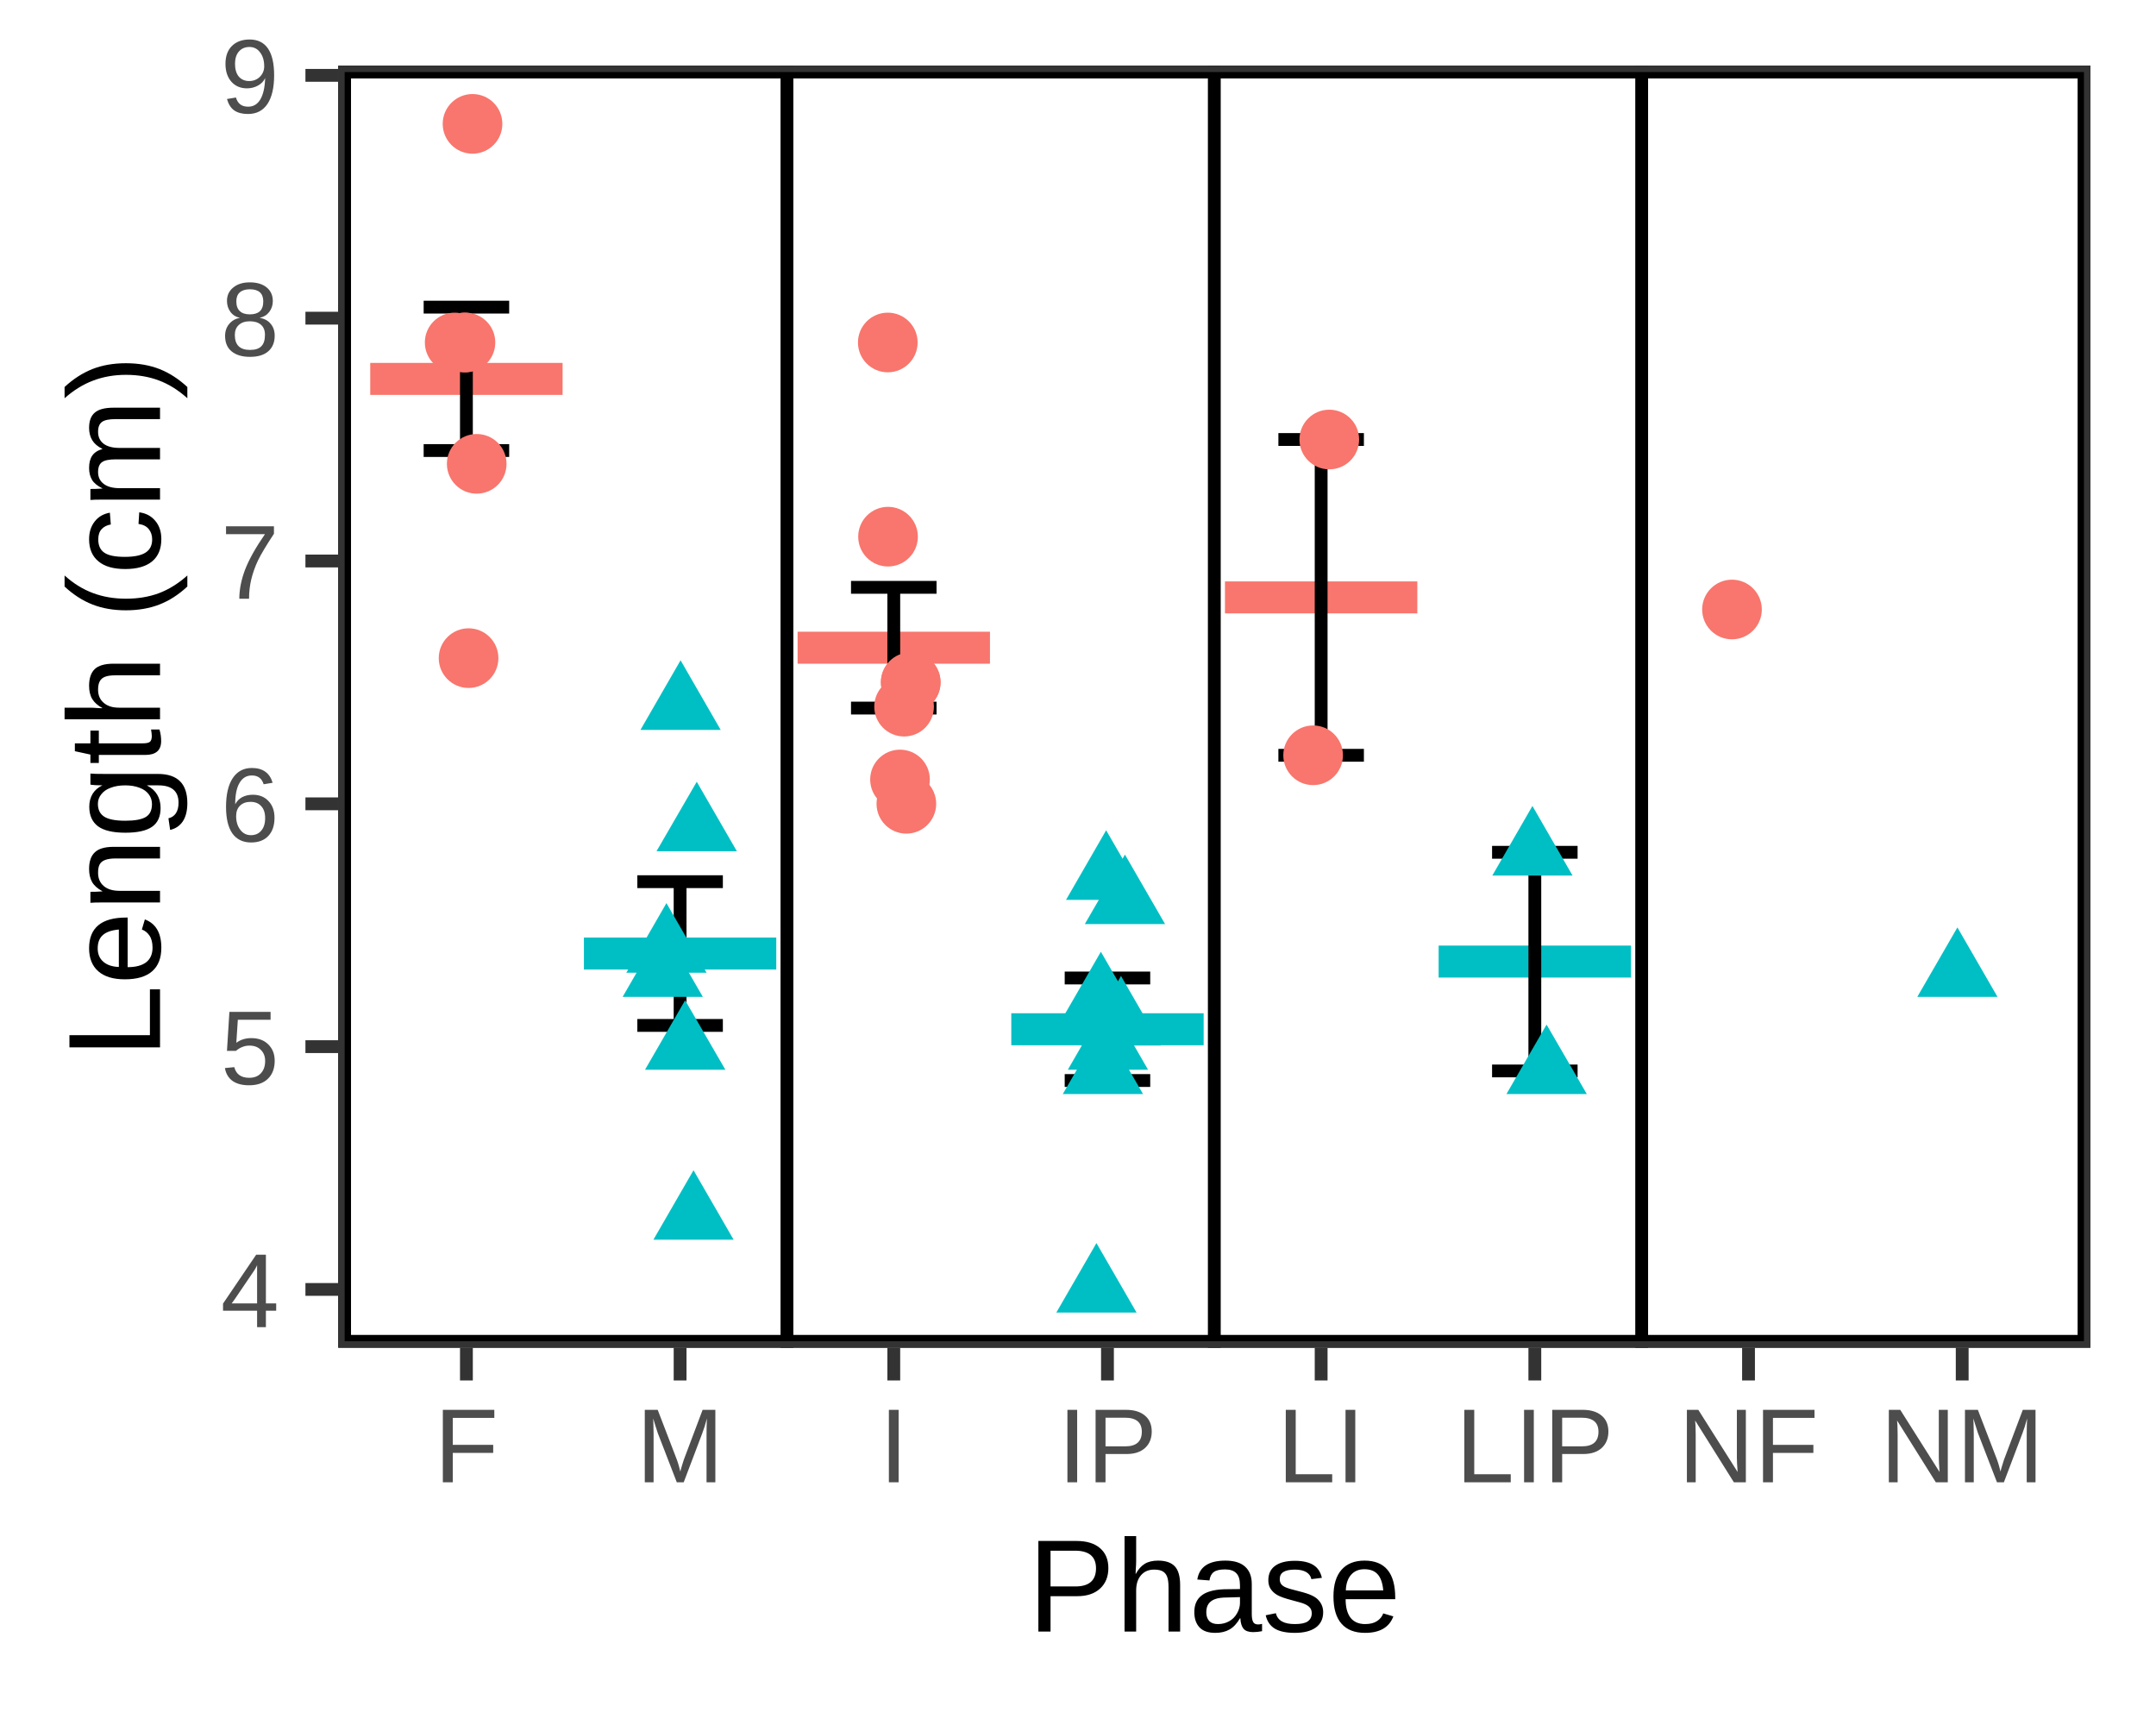
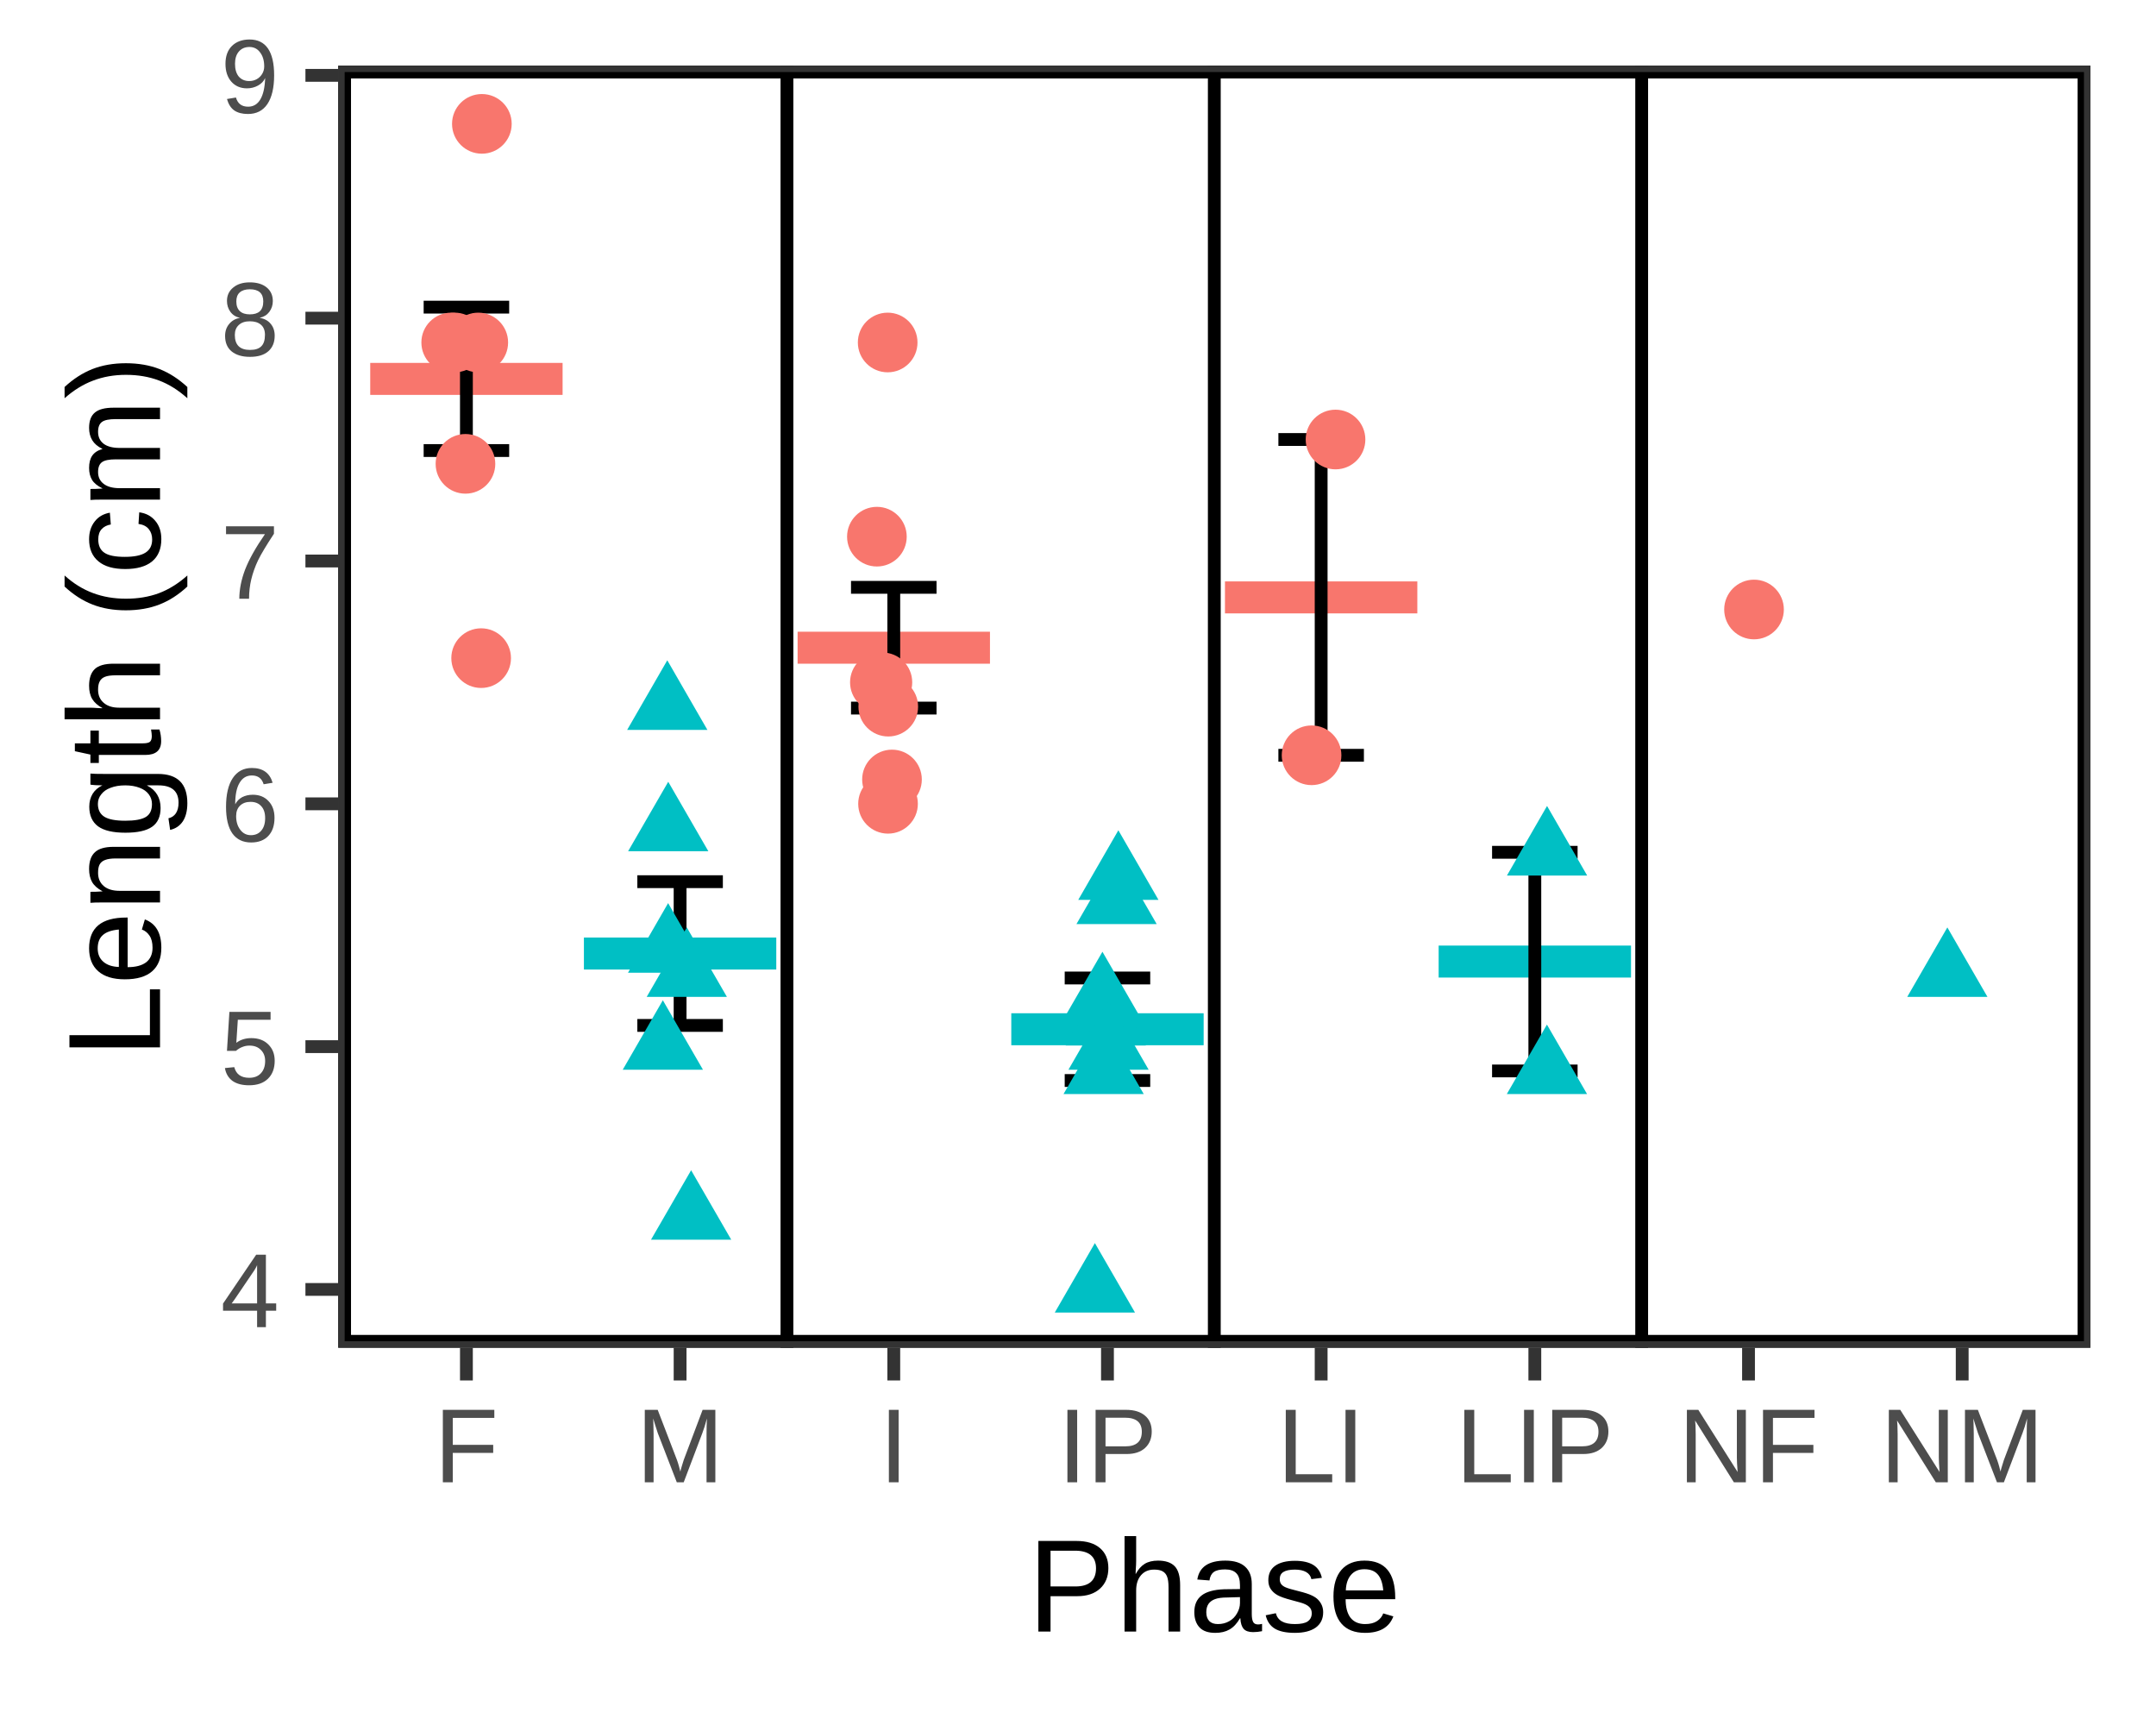
<svg xmlns="http://www.w3.org/2000/svg" width="180.00pt" height="144.00pt" viewBox="0 0 180.00 144.00">
  <g class="svglite">
    <defs>
      <style type="text/css">
    .svglite line, .svglite polyline, .svglite polygon, .svglite path, .svglite rect, .svglite circle {
      fill: none;
      stroke: #000000;
      stroke-linecap: round;
      stroke-linejoin: round;
      stroke-miterlimit: 10.00;
    }
    .svglite text {
      white-space: pre;
    }
    .svglite g.glyphgroup path {
      fill: inherit;
      stroke: none;
    }
  </style>
    </defs>
    <rect width="100%" height="100%" style="stroke: none; fill: #FFFFFF;" />
    <defs>
      <clipPath id="cpMC4wMHwxODAuMDB8MC4wMHwxNDQuMDA=">
        <rect x="0.00" y="0.00" width="180.00" height="144.00" />
      </clipPath>
    </defs>
    <g clip-path="url(#cpMC4wMHwxODAuMDB8MC4wMHwxNDQuMDA=)">
      <rect x="0.00" y="0.00" width="180.00" height="144.00" style="stroke-width: 1.07; stroke: #FFFFFF; fill: #FFFFFF;" />
    </g>
    <defs>
      <clipPath id="cpMjguMjR8MTc0LjUyfDUuNDh8MTEyLjUw">
        <rect x="28.24" y="5.48" width="146.28" height="107.02" />
      </clipPath>
    </defs>
    <g clip-path="url(#cpMjguMjR8MTc0LjUyfDUuNDh8MTEyLjUw)">
      <rect x="28.24" y="5.48" width="146.28" height="107.02" style="stroke-width: 2.13; fill: #FFFFFF;" />
      <line x1="30.91" y1="31.63" x2="46.97" y2="31.63" style="stroke-width: 2.67; stroke: #F8766D; stroke-linecap: butt; stroke-linejoin: miter;" />
      <line x1="48.75" y1="79.60" x2="64.81" y2="79.60" style="stroke-width: 2.67; stroke: #00BFC4; stroke-linecap: butt; stroke-linejoin: miter;" />
      <line x1="66.59" y1="54.07" x2="82.65" y2="54.07" style="stroke-width: 2.67; stroke: #F8766D; stroke-linecap: butt; stroke-linejoin: miter;" />
      <line x1="84.43" y1="85.92" x2="100.49" y2="85.92" style="stroke-width: 2.67; stroke: #00BFC4; stroke-linecap: butt; stroke-linejoin: miter;" />
      <line x1="102.27" y1="49.87" x2="118.33" y2="49.87" style="stroke-width: 2.67; stroke: #F8766D; stroke-linecap: butt; stroke-linejoin: miter;" />
      <line x1="120.11" y1="80.27" x2="136.17" y2="80.27" style="stroke-width: 2.67; stroke: #00BFC4; stroke-linecap: butt; stroke-linejoin: miter;" />
      <polyline points="35.37,25.64 42.51,25.64 " style="stroke-width: 1.07; stroke-linecap: butt;" />
      <polyline points="38.94,25.64 38.94,37.61 " style="stroke-width: 1.07; stroke-linecap: butt;" />
      <polyline points="35.37,37.61 42.51,37.61 " style="stroke-width: 1.07; stroke-linecap: butt;" />
      <polyline points="53.21,73.60 60.35,73.60 " style="stroke-width: 1.07; stroke-linecap: butt;" />
      <polyline points="56.78,73.60 56.78,85.60 " style="stroke-width: 1.07; stroke-linecap: butt;" />
      <polyline points="53.21,85.60 60.35,85.60 " style="stroke-width: 1.07; stroke-linecap: butt;" />
      <polyline points="71.05,49.03 78.19,49.03 " style="stroke-width: 1.07; stroke-linecap: butt;" />
      <polyline points="74.62,49.03 74.62,59.11 " style="stroke-width: 1.07; stroke-linecap: butt;" />
      <polyline points="71.05,59.11 78.19,59.11 " style="stroke-width: 1.07; stroke-linecap: butt;" />
      <polyline points="88.89,81.64 96.03,81.64 " style="stroke-width: 1.07; stroke-linecap: butt;" />
      <polyline points="92.46,81.64 92.46,90.20 " style="stroke-width: 1.07; stroke-linecap: butt;" />
      <polyline points="88.89,90.20 96.03,90.20 " style="stroke-width: 1.07; stroke-linecap: butt;" />
      <polyline points="106.73,36.69 113.87,36.69 " style="stroke-width: 1.07; stroke-linecap: butt;" />
      <polyline points="110.30,36.69 110.30,63.05 " style="stroke-width: 1.07; stroke-linecap: butt;" />
      <polyline points="106.73,63.05 113.87,63.05 " style="stroke-width: 1.07; stroke-linecap: butt;" />
      <polyline points="124.57,71.15 131.71,71.15 " style="stroke-width: 1.07; stroke-linecap: butt;" />
      <polyline points="128.14,71.15 128.14,89.40 " style="stroke-width: 1.07; stroke-linecap: butt;" />
      <polyline points="124.57,89.40 131.71,89.40 " style="stroke-width: 1.07; stroke-linecap: butt;" />
-       <circle cx="109.63" cy="63.05" r="2.49" style="stroke-width: 0.71; stroke: none; fill: #F8766D;" />
-       <polygon points="129.12,85.53 132.48,91.33 125.77,91.33 " style="stroke-width: 0.71; stroke: none; fill: #00BFC4;" />
-       <circle cx="76.03" cy="56.96" r="2.49" style="stroke-width: 0.71; stroke: none; fill: #F8766D;" />
-       <polygon points="91.91,79.45 95.26,85.25 88.56,85.25 " style="stroke-width: 0.71; stroke: none; fill: #00BFC4;" />
-       <circle cx="76.04" cy="56.96" r="2.49" style="stroke-width: 0.71; stroke: none; fill: #F8766D;" />
-       <polygon points="92.08,85.53 95.43,91.33 88.73,91.33 " style="stroke-width: 0.71; stroke: none; fill: #00BFC4;" />
-       <circle cx="38.77" cy="28.59" r="2.49" style="stroke-width: 0.71; stroke: none; fill: #F8766D;" />
-       <polygon points="57.20,83.50 60.56,89.30 53.85,89.30 " style="stroke-width: 0.71; stroke: none; fill: #00BFC4;" />
+       <circle cx="109.50" cy="63.05" r="2.49" style="stroke-width: 0.71; stroke: none; fill: #F8766D;" />
+       <polygon points="129.15,85.53 132.50,91.33 125.80,91.33 " style="stroke-width: 0.71; stroke: none; fill: #00BFC4;" />
+       <circle cx="73.46" cy="56.96" r="2.49" style="stroke-width: 0.71; stroke: none; fill: #F8766D;" />
+       <polygon points="92.04,79.45 95.39,85.25 88.69,85.25 " style="stroke-width: 0.71; stroke: none; fill: #00BFC4;" />
+       <circle cx="73.67" cy="56.96" r="2.49" style="stroke-width: 0.71; stroke: none; fill: #F8766D;" />
+       <polygon points="92.14,85.53 95.49,91.33 88.79,91.33 " style="stroke-width: 0.71; stroke: none; fill: #00BFC4;" />
+       <circle cx="39.93" cy="28.59" r="2.49" style="stroke-width: 0.71; stroke: none; fill: #F8766D;" />
+       <polygon points="55.34,83.50 58.69,89.30 51.99,89.30 " style="stroke-width: 0.71; stroke: none; fill: #00BFC4;" />
      <circle cx="37.96" cy="28.59" r="2.49" style="stroke-width: 0.71; stroke: none; fill: #F8766D;" />
-       <polygon points="56.82,55.12 60.17,60.93 53.47,60.93 " style="stroke-width: 0.71; stroke: none; fill: #00BFC4;" />
-       <circle cx="39.80" cy="38.72" r="2.49" style="stroke-width: 0.71; stroke: none; fill: #F8766D;" />
-       <polygon points="55.33,77.42 58.68,83.22 51.98,83.22 " style="stroke-width: 0.71; stroke: none; fill: #00BFC4;" />
-       <circle cx="39.45" cy="10.34" r="2.49" style="stroke-width: 0.71; stroke: none; fill: #F8766D;" />
-       <polygon points="58.17,65.26 61.52,71.06 54.81,71.06 " style="stroke-width: 0.71; stroke: none; fill: #00BFC4;" />
-       <circle cx="38.86" cy="28.59" r="2.49" style="stroke-width: 0.71; stroke: none; fill: #F8766D;" />
-       <polygon points="55.64,75.39 58.99,81.20 52.29,81.20 " style="stroke-width: 0.71; stroke: none; fill: #00BFC4;" />
-       <circle cx="74.14" cy="44.80" r="2.49" style="stroke-width: 0.71; stroke: none; fill: #F8766D;" />
-       <polygon points="92.35,69.31 95.71,75.12 89.00,75.12 " style="stroke-width: 0.71; stroke: none; fill: #00BFC4;" />
-       <circle cx="39.12" cy="54.94" r="2.49" style="stroke-width: 0.71; stroke: none; fill: #F8766D;" />
-       <polygon points="57.90,97.69 61.25,103.49 54.55,103.49 " style="stroke-width: 0.71; stroke: none; fill: #00BFC4;" />
-       <circle cx="110.98" cy="36.69" r="2.49" style="stroke-width: 0.71; stroke: none; fill: #F8766D;" />
-       <polygon points="127.94,67.28 131.29,73.09 124.59,73.09 " style="stroke-width: 0.71; stroke: none; fill: #00BFC4;" />
-       <circle cx="75.48" cy="58.99" r="2.49" style="stroke-width: 0.71; stroke: none; fill: #F8766D;" />
-       <polygon points="93.59,81.47 96.94,87.28 90.24,87.28 " style="stroke-width: 0.71; stroke: none; fill: #00BFC4;" />
-       <circle cx="75.67" cy="67.10" r="2.49" style="stroke-width: 0.71; stroke: none; fill: #F8766D;" />
-       <polygon points="91.54,103.77 94.89,109.57 88.19,109.57 " style="stroke-width: 0.71; stroke: none; fill: #00BFC4;" />
-       <circle cx="144.60" cy="50.88" r="2.49" style="stroke-width: 0.71; stroke: none; fill: #F8766D;" />
-       <polygon points="163.42,77.42 166.77,83.22 160.07,83.22 " style="stroke-width: 0.71; stroke: none; fill: #00BFC4;" />
-       <circle cx="75.14" cy="65.07" r="2.49" style="stroke-width: 0.71; stroke: none; fill: #F8766D;" />
-       <polygon points="92.50,83.50 95.85,89.30 89.15,89.30 " style="stroke-width: 0.71; stroke: none; fill: #00BFC4;" />
-       <circle cx="74.12" cy="28.59" r="2.49" style="stroke-width: 0.71; stroke: none; fill: #F8766D;" />
-       <polygon points="93.92,71.34 97.27,77.14 90.57,77.14 " style="stroke-width: 0.71; stroke: none; fill: #00BFC4;" />
+       <polygon points="55.71,55.12 59.06,60.93 52.36,60.93 " style="stroke-width: 0.71; stroke: none; fill: #00BFC4;" />
+       <circle cx="38.86" cy="38.72" r="2.49" style="stroke-width: 0.71; stroke: none; fill: #F8766D;" />
+       <polygon points="57.34,77.42 60.69,83.22 53.99,83.22 " style="stroke-width: 0.71; stroke: none; fill: #00BFC4;" />
+       <circle cx="40.23" cy="10.34" r="2.49" style="stroke-width: 0.71; stroke: none; fill: #F8766D;" />
+       <polygon points="55.79,65.26 59.14,71.06 52.44,71.06 " style="stroke-width: 0.71; stroke: none; fill: #00BFC4;" />
+       <circle cx="37.67" cy="28.59" r="2.49" style="stroke-width: 0.71; stroke: none; fill: #F8766D;" />
+       <polygon points="55.78,75.39 59.13,81.20 52.43,81.20 " style="stroke-width: 0.71; stroke: none; fill: #00BFC4;" />
+       <circle cx="73.21" cy="44.80" r="2.49" style="stroke-width: 0.71; stroke: none; fill: #F8766D;" />
+       <polygon points="93.37,69.31 96.72,75.12 90.02,75.12 " style="stroke-width: 0.71; stroke: none; fill: #00BFC4;" />
+       <circle cx="40.17" cy="54.94" r="2.49" style="stroke-width: 0.71; stroke: none; fill: #F8766D;" />
+       <polygon points="57.70,97.69 61.05,103.49 54.35,103.49 " style="stroke-width: 0.71; stroke: none; fill: #00BFC4;" />
+       <circle cx="111.50" cy="36.69" r="2.49" style="stroke-width: 0.71; stroke: none; fill: #F8766D;" />
+       <polygon points="129.16,67.28 132.51,73.09 125.81,73.09 " style="stroke-width: 0.71; stroke: none; fill: #00BFC4;" />
+       <circle cx="74.16" cy="58.99" r="2.49" style="stroke-width: 0.71; stroke: none; fill: #F8766D;" />
+       <polygon points="92.32,81.47 95.67,87.28 88.97,87.28 " style="stroke-width: 0.71; stroke: none; fill: #00BFC4;" />
+       <circle cx="74.14" cy="67.10" r="2.49" style="stroke-width: 0.71; stroke: none; fill: #F8766D;" />
+       <polygon points="91.41,103.77 94.76,109.57 88.06,109.57 " style="stroke-width: 0.71; stroke: none; fill: #00BFC4;" />
+       <circle cx="146.44" cy="50.88" r="2.49" style="stroke-width: 0.71; stroke: none; fill: #F8766D;" />
+       <polygon points="162.58,77.42 165.93,83.22 159.23,83.22 " style="stroke-width: 0.71; stroke: none; fill: #00BFC4;" />
+       <circle cx="74.47" cy="65.07" r="2.49" style="stroke-width: 0.71; stroke: none; fill: #F8766D;" />
+       <polygon points="92.55,83.50 95.90,89.30 89.20,89.30 " style="stroke-width: 0.71; stroke: none; fill: #00BFC4;" />
+       <circle cx="74.11" cy="28.59" r="2.49" style="stroke-width: 0.71; stroke: none; fill: #F8766D;" />
+       <polygon points="93.22,71.34 96.57,77.14 89.87,77.14 " style="stroke-width: 0.71; stroke: none; fill: #00BFC4;" />
      <line x1="65.70" y1="112.50" x2="65.70" y2="5.48" style="stroke-width: 1.07; stroke-linecap: butt;" />
      <line x1="101.38" y1="112.50" x2="101.38" y2="5.48" style="stroke-width: 1.07; stroke-linecap: butt;" />
      <line x1="137.06" y1="112.50" x2="137.06" y2="5.48" style="stroke-width: 1.07; stroke-linecap: butt;" />
      <rect x="28.24" y="5.48" width="146.28" height="107.02" style="stroke-width: 1.07; stroke: #333333;" />
    </g>
    <g clip-path="url(#cpMC4wMHwxODAuMDB8MC4wMHwxNDQuMDA=)">
      <text x="23.31" y="110.79" text-anchor="end" style="font-size: 8.80px;fill: #4D4D4D; font-family: &quot;Arial&quot;;" textLength="4.89px" lengthAdjust="spacingAndGlyphs">4</text>
      <text x="23.31" y="90.52" text-anchor="end" style="font-size: 8.80px;fill: #4D4D4D; font-family: &quot;Arial&quot;;" textLength="4.89px" lengthAdjust="spacingAndGlyphs">5</text>
      <text x="23.31" y="70.25" text-anchor="end" style="font-size: 8.80px;fill: #4D4D4D; font-family: &quot;Arial&quot;;" textLength="4.89px" lengthAdjust="spacingAndGlyphs">6</text>
      <text x="23.31" y="49.98" text-anchor="end" style="font-size: 8.80px;fill: #4D4D4D; font-family: &quot;Arial&quot;;" textLength="4.89px" lengthAdjust="spacingAndGlyphs">7</text>
      <text x="23.31" y="29.71" text-anchor="end" style="font-size: 8.80px;fill: #4D4D4D; font-family: &quot;Arial&quot;;" textLength="4.89px" lengthAdjust="spacingAndGlyphs">8</text>
      <text x="23.31" y="9.44" text-anchor="end" style="font-size: 8.80px;fill: #4D4D4D; font-family: &quot;Arial&quot;;" textLength="4.89px" lengthAdjust="spacingAndGlyphs">9</text>
      <polyline points="25.50,107.64 28.24,107.64 " style="stroke-width: 1.07; stroke: #333333; stroke-linecap: butt;" />
      <polyline points="25.50,87.37 28.24,87.37 " style="stroke-width: 1.07; stroke: #333333; stroke-linecap: butt;" />
      <polyline points="25.50,67.10 28.24,67.10 " style="stroke-width: 1.07; stroke: #333333; stroke-linecap: butt;" />
      <polyline points="25.50,46.83 28.24,46.83 " style="stroke-width: 1.07; stroke: #333333; stroke-linecap: butt;" />
      <polyline points="25.50,26.56 28.24,26.56 " style="stroke-width: 1.07; stroke: #333333; stroke-linecap: butt;" />
      <polyline points="25.50,6.29 28.24,6.29 " style="stroke-width: 1.07; stroke: #333333; stroke-linecap: butt;" />
      <polyline points="38.94,115.24 38.94,112.50 " style="stroke-width: 1.07; stroke: #333333; stroke-linecap: butt;" />
      <polyline points="56.78,115.24 56.78,112.50 " style="stroke-width: 1.07; stroke: #333333; stroke-linecap: butt;" />
      <polyline points="74.62,115.24 74.62,112.50 " style="stroke-width: 1.07; stroke: #333333; stroke-linecap: butt;" />
      <polyline points="92.46,115.24 92.46,112.50 " style="stroke-width: 1.07; stroke: #333333; stroke-linecap: butt;" />
      <polyline points="110.30,115.24 110.30,112.50 " style="stroke-width: 1.07; stroke: #333333; stroke-linecap: butt;" />
      <polyline points="128.14,115.24 128.14,112.50 " style="stroke-width: 1.07; stroke: #333333; stroke-linecap: butt;" />
      <polyline points="145.98,115.24 145.98,112.50 " style="stroke-width: 1.07; stroke: #333333; stroke-linecap: butt;" />
      <polyline points="163.82,115.24 163.82,112.50 " style="stroke-width: 1.07; stroke: #333333; stroke-linecap: butt;" />
      <text x="38.94" y="123.74" text-anchor="middle" style="font-size: 8.80px;fill: #4D4D4D; font-family: &quot;Arial&quot;;" textLength="5.38px" lengthAdjust="spacingAndGlyphs">F</text>
      <text x="56.78" y="123.74" text-anchor="middle" style="font-size: 8.80px;fill: #4D4D4D; font-family: &quot;Arial&quot;;" textLength="7.33px" lengthAdjust="spacingAndGlyphs">M</text>
      <text x="74.62" y="123.74" text-anchor="middle" style="font-size: 8.80px;fill: #4D4D4D; font-family: &quot;Arial&quot;;" textLength="2.44px" lengthAdjust="spacingAndGlyphs">I</text>
      <text x="92.46" y="123.74" text-anchor="middle" style="font-size: 8.80px;fill: #4D4D4D; font-family: &quot;Arial&quot;;" textLength="8.31px" lengthAdjust="spacingAndGlyphs">IP</text>
      <text x="110.30" y="123.74" text-anchor="middle" style="font-size: 8.80px;fill: #4D4D4D; font-family: &quot;Arial&quot;;" textLength="7.33px" lengthAdjust="spacingAndGlyphs">LI</text>
      <text x="128.14" y="123.74" text-anchor="middle" style="font-size: 8.80px;fill: #4D4D4D; font-family: &quot;Arial&quot;;" textLength="13.20px" lengthAdjust="spacingAndGlyphs">LIP</text>
      <text x="145.98" y="123.74" text-anchor="middle" style="font-size: 8.80px;fill: #4D4D4D; font-family: &quot;Arial&quot;;" textLength="11.73px" lengthAdjust="spacingAndGlyphs">NF</text>
      <text x="163.82" y="123.74" text-anchor="middle" style="font-size: 8.80px;fill: #4D4D4D; font-family: &quot;Arial&quot;;" textLength="13.69px" lengthAdjust="spacingAndGlyphs">NM</text>
      <text x="101.38" y="136.20" text-anchor="middle" style="font-size: 11.00px; font-family: &quot;Arial&quot;;" textLength="31.22px" lengthAdjust="spacingAndGlyphs">Phase</text>
      <text transform="translate(13.36,58.99) rotate(-90)" text-anchor="middle" style="font-size: 11.00px; font-family: &quot;Arial&quot;;" textLength="58.72px" lengthAdjust="spacingAndGlyphs">Length (cm)</text>
    </g>
  </g>
</svg>
